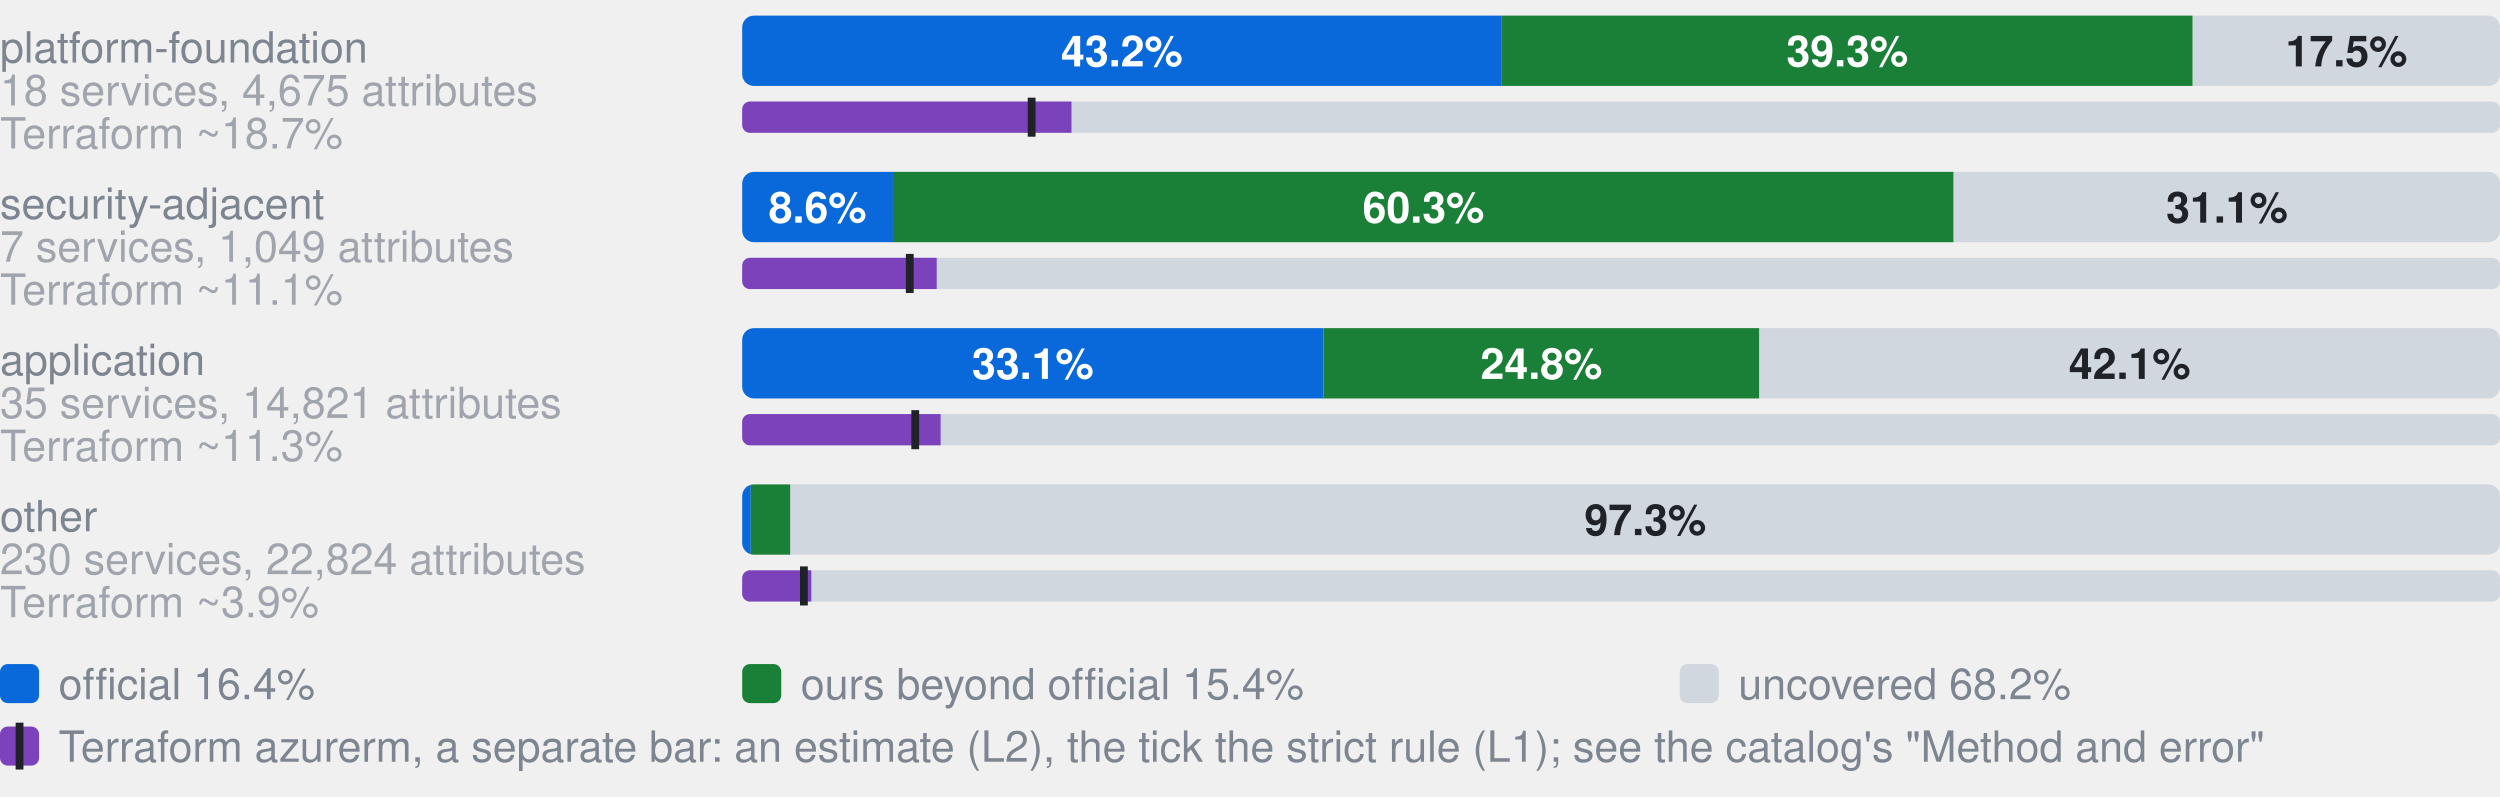
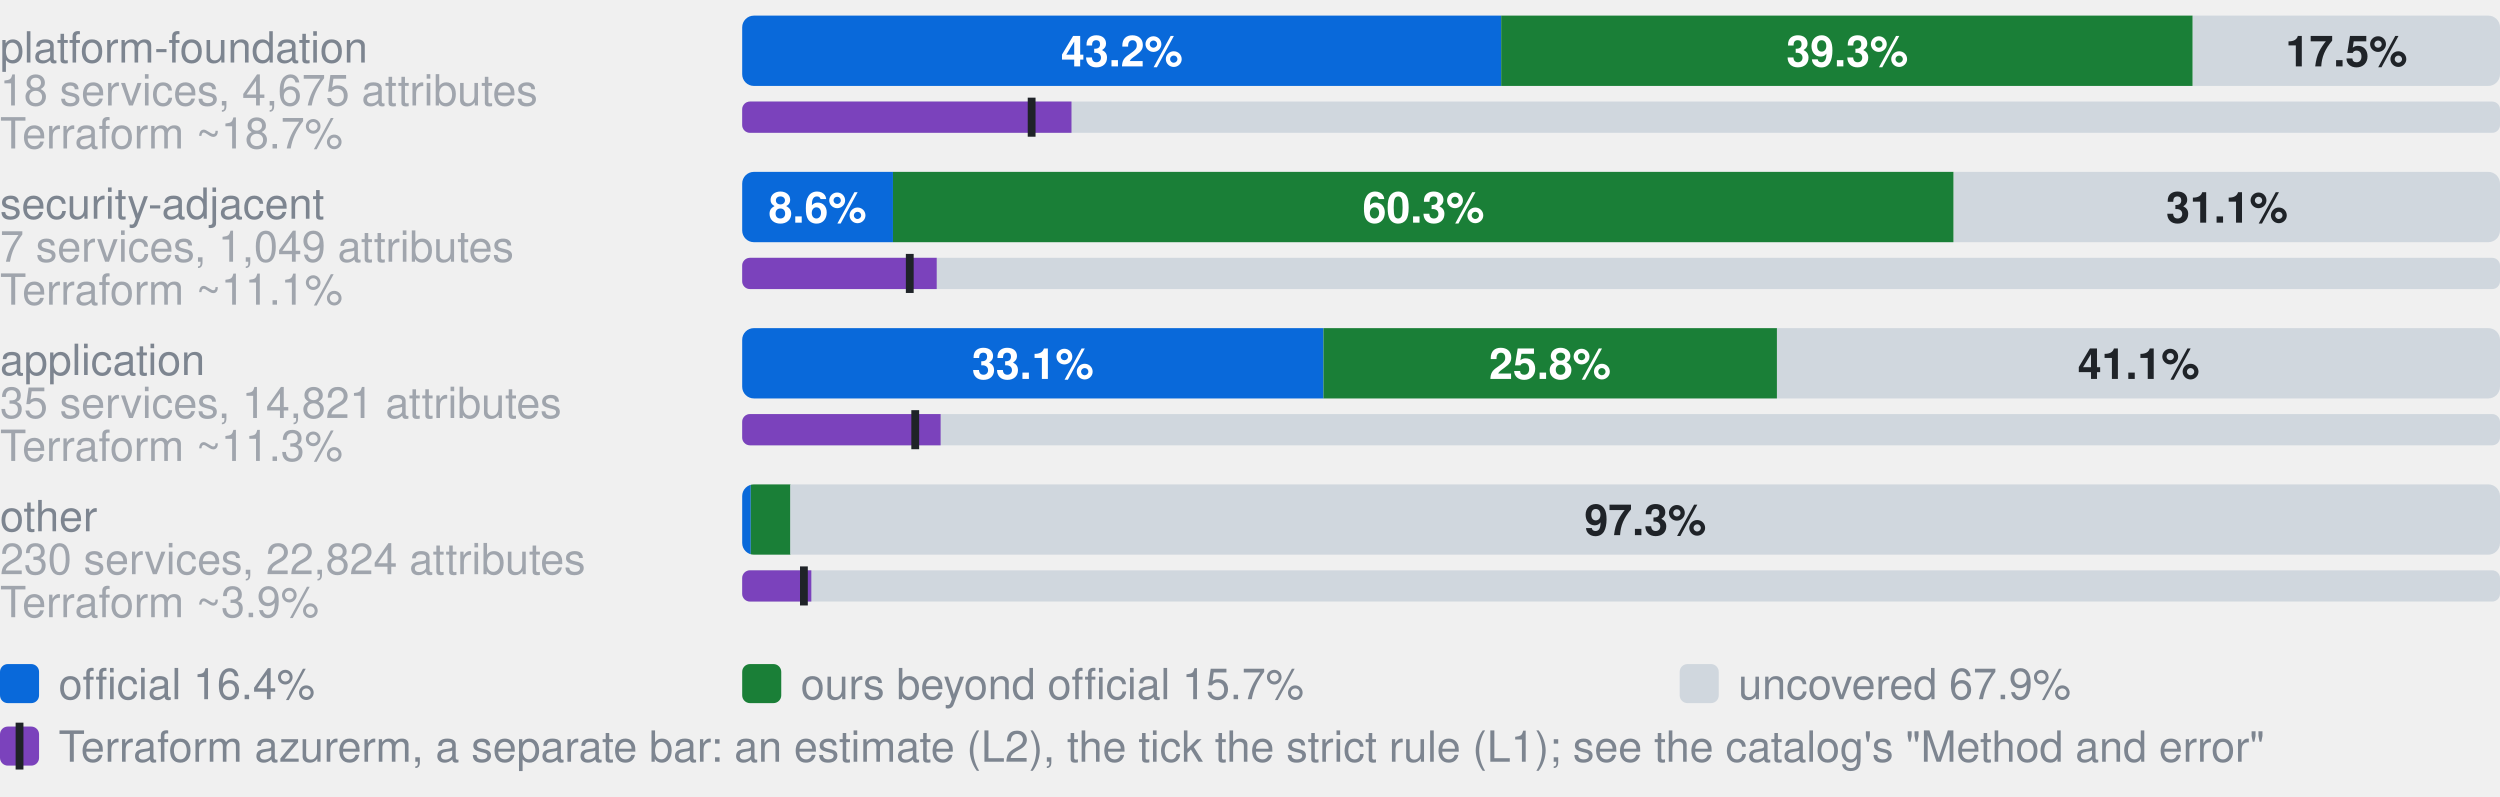
- <svg xmlns="http://www.w3.org/2000/svg" width="640" height="204" viewBox="0 0 640 204" role="img" aria-label="Coverage by category. platform-foundation, 18 services, 4,675 attributes: 43.2% official, 39.3% ours beyond official, 17.5% uncovered, of 4675 attributes; Terraform azurerm, an estimate: 18.7% (L2), 16.5% by the strict rule (L1); security-adjacent, 7 services, 1,049 attributes: 8.6% official, 60.3% ours beyond official, 31.1% uncovered, of 1049 attributes; Terraform azurerm, an estimate: 11.1% (L2), 9.5% by the strict rule (L1); application, 35 services, 14,821 attributes: 33.1% official, 24.8% ours beyond official, 42.1% uncovered, of 14821 attributes; Terraform azurerm, an estimate: 11.3% (L2), 9.8% by the strict rule (L1); other, 230 services, 22,824 attributes: 0.5% official, 2.3% ours beyond official, 97.3% uncovered, of 22824 attributes; Terraform azurerm, an estimate: 3.9% (L2), 3.5% by the strict rule (L1)">
+ <svg xmlns="http://www.w3.org/2000/svg" width="640" height="204" viewBox="0 0 640 204" role="img" aria-label="Coverage by category. platform-foundation, 18 services, 4,675 attributes: 43.2% official, 39.3% ours beyond official, 17.5% uncovered, of 4675 attributes; Terraform azurerm, an estimate: 18.7% (L2), 16.5% by the strict rule (L1); security-adjacent, 7 services, 1,049 attributes: 8.6% official, 60.3% ours beyond official, 31.1% uncovered, of 1049 attributes; Terraform azurerm, an estimate: 11.1% (L2), 9.5% by the strict rule (L1); application, 35 services, 14,821 attributes: 33.1% official, 25.8% ours beyond official, 41.1% uncovered, of 14821 attributes; Terraform azurerm, an estimate: 11.3% (L2), 9.8% by the strict rule (L1); other, 230 services, 22,824 attributes: 0.5% official, 2.3% ours beyond official, 97.3% uncovered, of 22824 attributes; Terraform azurerm, an estimate: 3.9% (L2), 3.5% by the strict rule (L1)">
  <style>text{font-family:-apple-system,BlinkMacSystemFont,"Segoe UI",Helvetica,Arial,sans-serif}.s{font-size:11px;font-weight:600}.t{font-size:11px;fill:#7d8590}.h{font-size:12px;font-weight:600;fill:#7d8590}</style>
  <text x="0" y="16.0" class="t">platform-foundation</text>
  <text x="0" y="27.0" class="t" opacity="0.7">18 services, 4,675 attributes</text>
  <clipPath id="g0">
    <rect x="190.0" y="4.0" width="450.0" height="18.0" rx="3" />
  </clipPath>
  <g clip-path="url(#g0)">
    <rect x="190.0" y="4.0" width="194.3" height="18.0" fill="#0969da" />
    <rect x="384.3" y="4.0" width="177.0" height="18.0" fill="#1a7f37" />
    <rect x="561.4" y="4.0" width="78.6" height="18.0" fill="#d0d7de" />
  </g>
  <text x="287.2" y="17.0" text-anchor="middle" fill="#fff" class="s">43.2%</text>
  <text x="472.9" y="17.0" text-anchor="middle" fill="#fff" class="s">39.3%</text>
  <text x="600.7" y="17.0" text-anchor="middle" fill="#1f2328" class="s">17.5%</text>
  <text x="0" y="38.0" class="t" opacity="0.7">Terraform ~18.7%</text>
  <clipPath id="t0">
    <rect x="190.0" y="26.0" width="450.0" height="8.0" rx="2" />
  </clipPath>
  <g clip-path="url(#t0)">
    <rect x="190.0" y="26.0" width="450.0" height="8.0" fill="#d0d7de" />
    <rect x="190.0" y="26.0" width="84.3" height="8.0" fill="#7b42bc" />
  </g>
  <rect x="263.1" y="25.0" width="2" height="10.0" fill="#1f2328" />
  <text x="0" y="56.0" class="t">security-adjacent</text>
  <text x="0" y="67.0" class="t" opacity="0.7">7 services, 1,049 attributes</text>
  <clipPath id="g1">
    <rect x="190.0" y="44.0" width="450.0" height="18.0" rx="3" />
  </clipPath>
  <g clip-path="url(#g1)">
    <rect x="190.0" y="44.0" width="38.6" height="18.0" fill="#0969da" />
    <rect x="228.6" y="44.0" width="271.5" height="18.0" fill="#1a7f37" />
    <rect x="500.2" y="44.0" width="139.8" height="18.0" fill="#d0d7de" />
  </g>
  <text x="209.3" y="57.0" text-anchor="middle" fill="#fff" class="s">8.6%</text>
  <text x="364.4" y="57.0" text-anchor="middle" fill="#fff" class="s">60.3%</text>
  <text x="570.1" y="57.0" text-anchor="middle" fill="#1f2328" class="s">31.1%</text>
  <text x="0" y="78.0" class="t" opacity="0.7">Terraform ~11.1%</text>
  <clipPath id="t1">
    <rect x="190.0" y="66.0" width="450.0" height="8.0" rx="2" />
  </clipPath>
  <g clip-path="url(#t1)">
    <rect x="190.0" y="66.0" width="450.0" height="8.0" fill="#d0d7de" />
    <rect x="190.0" y="66.0" width="49.8" height="8.0" fill="#7b42bc" />
  </g>
  <rect x="231.9" y="65.0" width="2" height="10.0" fill="#1f2328" />
  <text x="0" y="96.0" class="t">application</text>
  <text x="0" y="107.0" class="t" opacity="0.7">35 services, 14,821 attributes</text>
  <clipPath id="g2">
    <rect x="190.0" y="84.0" width="450.0" height="18.0" rx="3" />
  </clipPath>
  <g clip-path="url(#g2)">
    <rect x="190.0" y="84.0" width="148.8" height="18.0" fill="#0969da" />
-     <rect x="338.8" y="84.0" width="111.6" height="18.0" fill="#1a7f37" />
-     <rect x="450.4" y="84.0" width="189.6" height="18.0" fill="#d0d7de" />
+     <rect x="338.8" y="84.0" width="116.1" height="18.0" fill="#1a7f37" />
+     <rect x="454.9" y="84.0" width="185.1" height="18.0" fill="#d0d7de" />
  </g>
  <text x="264.4" y="97.0" text-anchor="middle" fill="#fff" class="s">33.1%</text>
-   <text x="394.6" y="97.0" text-anchor="middle" fill="#fff" class="s">24.8%</text>
-   <text x="545.2" y="97.0" text-anchor="middle" fill="#1f2328" class="s">42.1%</text>
+   <text x="396.8" y="97.0" text-anchor="middle" fill="#fff" class="s">25.8%</text>
+   <text x="547.5" y="97.0" text-anchor="middle" fill="#1f2328" class="s">41.1%</text>
  <text x="0" y="118.0" class="t" opacity="0.7">Terraform ~11.3%</text>
  <clipPath id="t2">
    <rect x="190.0" y="106.0" width="450.0" height="8.0" rx="2" />
  </clipPath>
  <g clip-path="url(#t2)">
    <rect x="190.0" y="106.0" width="450.0" height="8.0" fill="#d0d7de" />
    <rect x="190.0" y="106.0" width="50.8" height="8.0" fill="#7b42bc" />
  </g>
  <rect x="233.3" y="105.0" width="2" height="10.0" fill="#1f2328" />
  <text x="0" y="136.0" class="t">other</text>
  <text x="0" y="147.0" class="t" opacity="0.7">230 services, 22,824 attributes</text>
  <clipPath id="g3">
    <rect x="190.0" y="124.0" width="450.0" height="18.0" rx="3" />
  </clipPath>
  <g clip-path="url(#g3)">
    <rect x="190.0" y="124.0" width="2.2" height="18.0" fill="#0969da" />
    <rect x="192.2" y="124.0" width="10.2" height="18.0" fill="#1a7f37" />
    <rect x="202.3" y="124.0" width="437.7" height="18.0" fill="#d0d7de" />
  </g>
  <text x="421.2" y="137.0" text-anchor="middle" fill="#1f2328" class="s">97.3%</text>
  <text x="0" y="158.0" class="t" opacity="0.7">Terraform ~3.9%</text>
  <clipPath id="t3">
    <rect x="190.0" y="146.0" width="450.0" height="8.0" rx="2" />
  </clipPath>
  <g clip-path="url(#t3)">
    <rect x="190.0" y="146.0" width="450.0" height="8.0" fill="#d0d7de" />
    <rect x="190.0" y="146.0" width="17.7" height="8.0" fill="#7b42bc" />
  </g>
  <rect x="204.8" y="145.0" width="2" height="10.0" fill="#1f2328" />
  <rect x="0" y="170" width="10" height="10" rx="2" fill="#0969da" />
  <text x="15" y="179" class="t">official 16.4%</text>
  <rect x="190" y="170" width="10" height="10" rx="2" fill="#1a7f37" />
-   <text x="205" y="179" class="t">ours beyond official 15.4%</text>
+   <text x="205" y="179" class="t">ours beyond official 15.7%</text>
  <rect x="430" y="170" width="10" height="10" rx="2" fill="#d0d7de" />
-   <text x="445" y="179" class="t">uncovered 68.2%</text>
+   <text x="445" y="179" class="t">uncovered 67.9%</text>
  <rect x="0" y="186" width="10" height="10" rx="2" fill="#7b42bc" />
  <rect x="4" y="185" width="2" height="12" fill="#1f2328" />
  <text x="15" y="195" class="t">Terraform azurerm, a separate bar: an estimate (L2), the tick the strict rule (L1); see the catalog's "Method and error"</text>
</svg>
